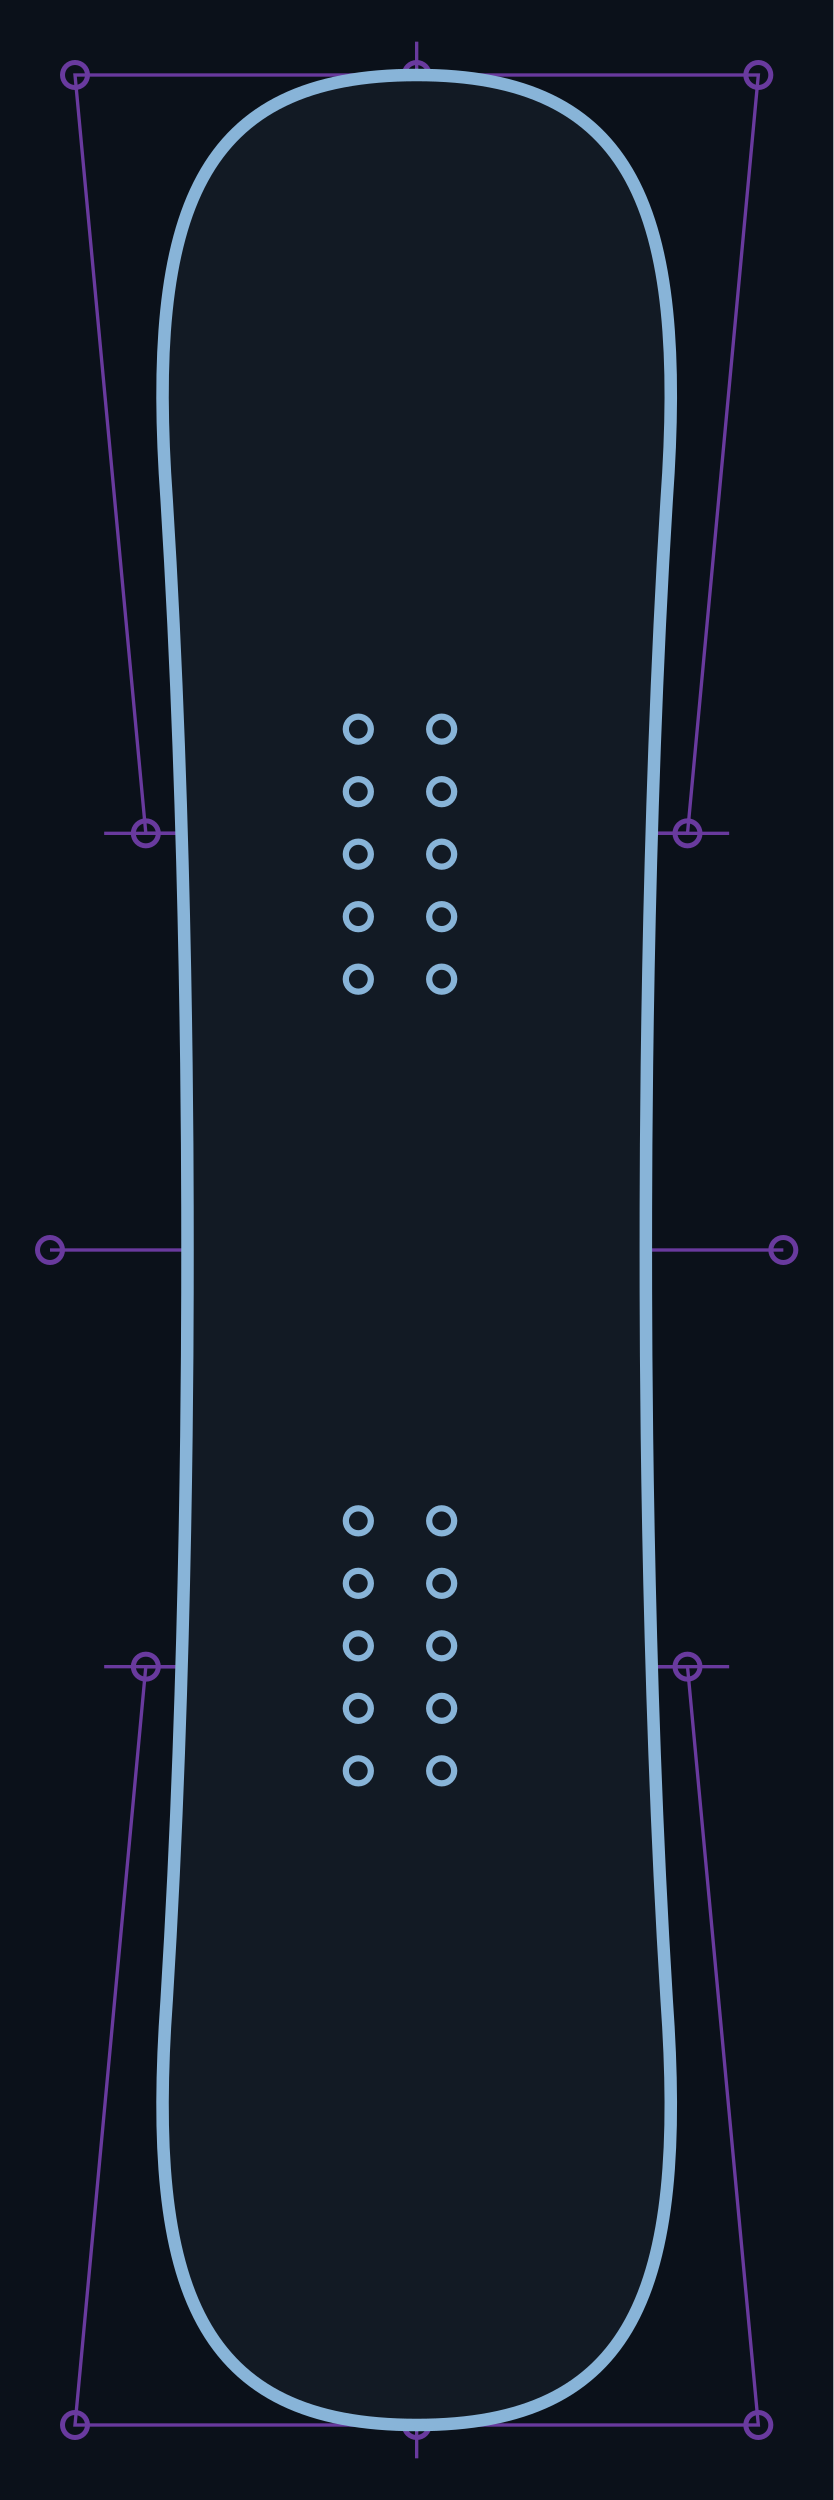
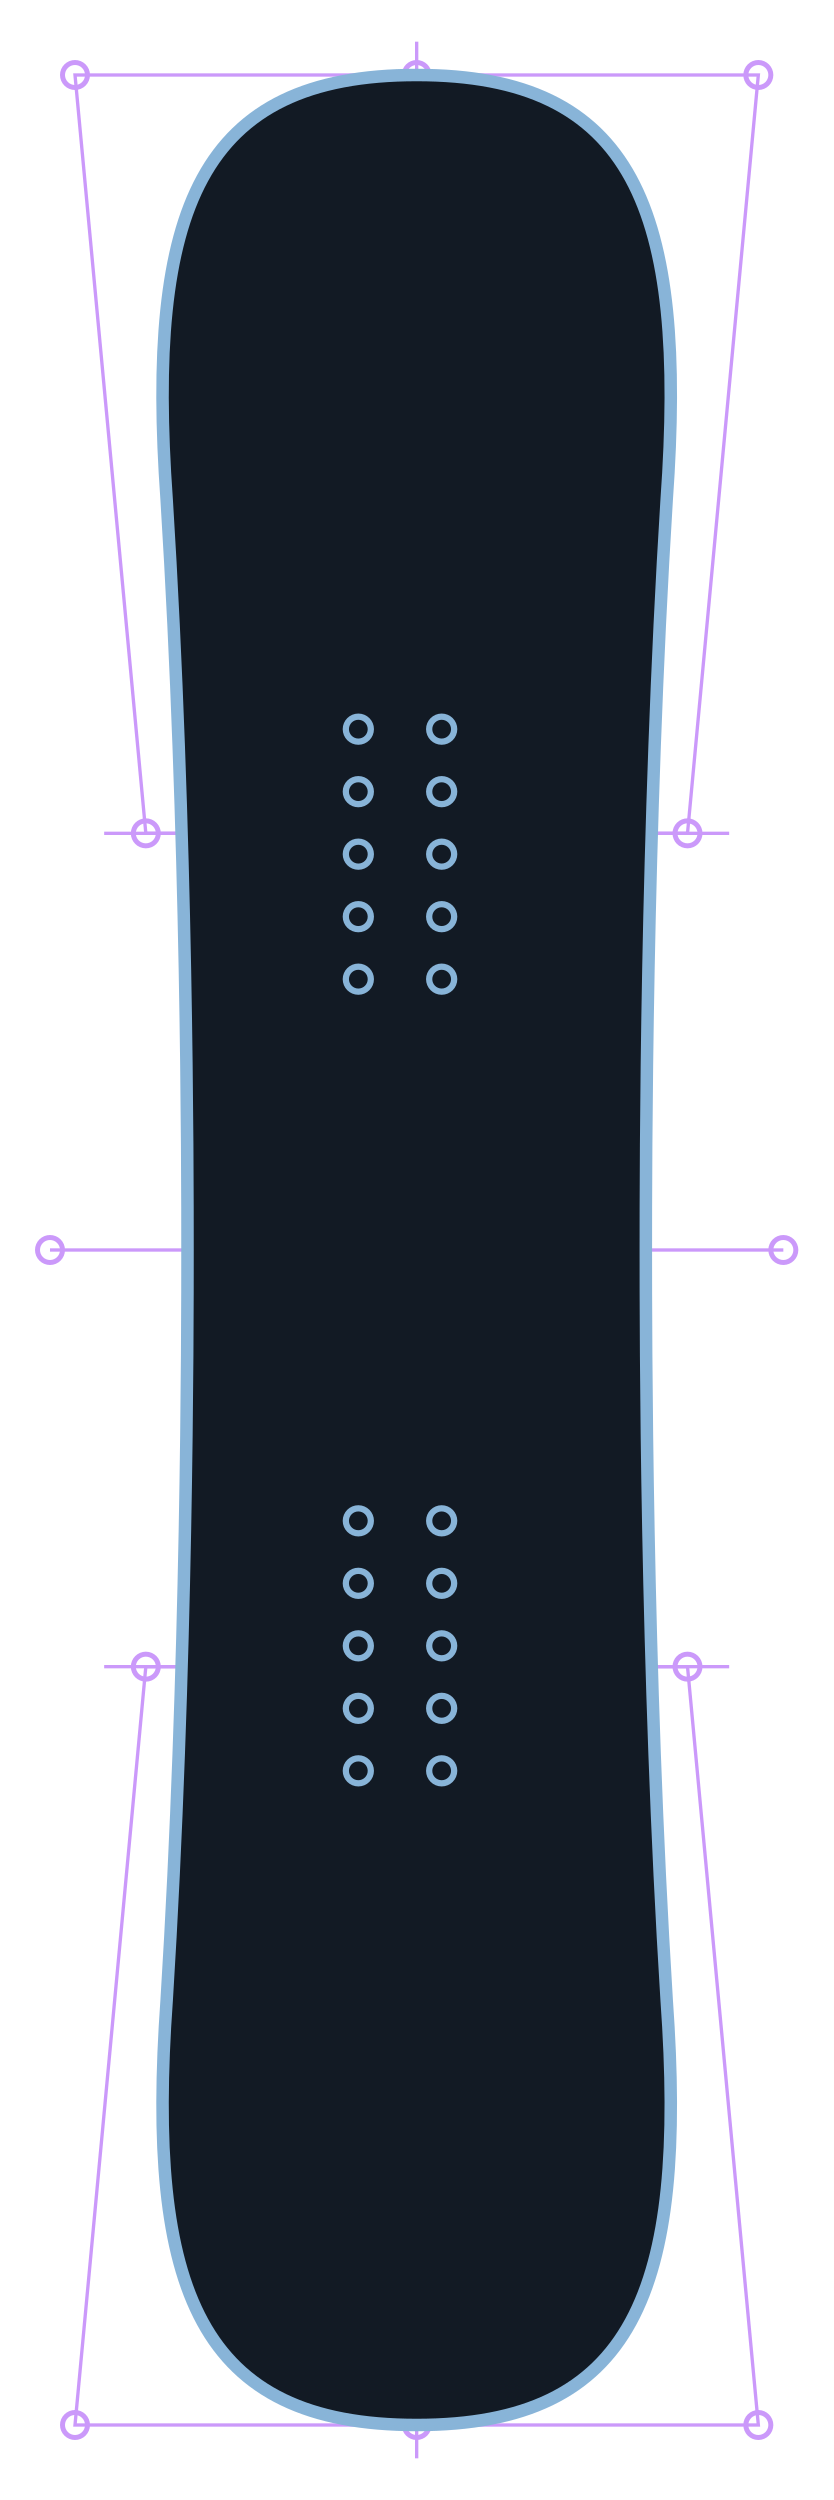
<svg xmlns="http://www.w3.org/2000/svg" viewBox="0 0 200 600" width="100%" height="100%">
-   <rect width="200" height="600" fill="#0b111a" />
  <g stroke="#a855f7" stroke-width="0.8" opacity="0.6" fill="none">
    <line x1="100" y1="10" x2="100" y2="590" />
    <circle cx="100" cy="18" r="3" stroke-width="1.2" />
    <circle cx="100" cy="582" r="3" stroke-width="1.2" />
    <line x1="12" y1="300" x2="188" y2="300" />
    <circle cx="12" cy="300" r="3" stroke-width="1.2" />
    <circle cx="188" cy="300" r="3" stroke-width="1.2" />
    <path d="M 18,18 L 182,18 L 165,200 L 35,200 Z" />
    <circle cx="18" cy="18" r="3" stroke-width="1.2" />
    <circle cx="182" cy="18" r="3" stroke-width="1.2" />
    <circle cx="35" cy="200" r="3" stroke-width="1.2" />
    <circle cx="165" cy="200" r="3" stroke-width="1.2" />
    <line x1="25" y1="200" x2="175" y2="200" />
    <path d="M 35,400 L 165,400 L 182,582 L 18,582 Z" />
    <circle cx="35" cy="400" r="3" stroke-width="1.2" />
    <circle cx="165" cy="400" r="3" stroke-width="1.2" />
    <circle cx="18" cy="582" r="3" stroke-width="1.2" />
    <circle cx="182" cy="582" r="3" stroke-width="1.2" />
    <line x1="25" y1="400" x2="175" y2="400" />
  </g>
  <path d="M 100,18             C 152,18 165,50 160,120             C 155,200 155,280 155,300             C 155,320 155,400 160,480             C 165,550 152,582 100,582             C 48,582 35,550 40,480             C 45,400 45,320 45,300             C 45,280 45,200 40,120             C 35,50 48,18 100,18 Z" fill="#121a24" stroke="#88b4d8" stroke-width="3" stroke-linecap="round" stroke-linejoin="round" />
  <g fill="none" stroke="#88b4d8" stroke-width="1.5">
    <circle cx="86" cy="175" r="3" />
    <circle cx="86" cy="190" r="3" />
    <circle cx="86" cy="205" r="3" />
    <circle cx="86" cy="220" r="3" />
    <circle cx="86" cy="235" r="3" />
    <circle cx="106" cy="175" r="3" />
    <circle cx="106" cy="190" r="3" />
    <circle cx="106" cy="205" r="3" />
    <circle cx="106" cy="220" r="3" />
    <circle cx="106" cy="235" r="3" />
  </g>
  <g fill="none" stroke="#88b4d8" stroke-width="1.5">
    <circle cx="86" cy="365" r="3" />
    <circle cx="86" cy="380" r="3" />
    <circle cx="86" cy="395" r="3" />
    <circle cx="86" cy="410" r="3" />
    <circle cx="86" cy="425" r="3" />
    <circle cx="106" cy="365" r="3" />
    <circle cx="106" cy="380" r="3" />
    <circle cx="106" cy="395" r="3" />
    <circle cx="106" cy="410" r="3" />
    <circle cx="106" cy="425" r="3" />
  </g>
</svg>
